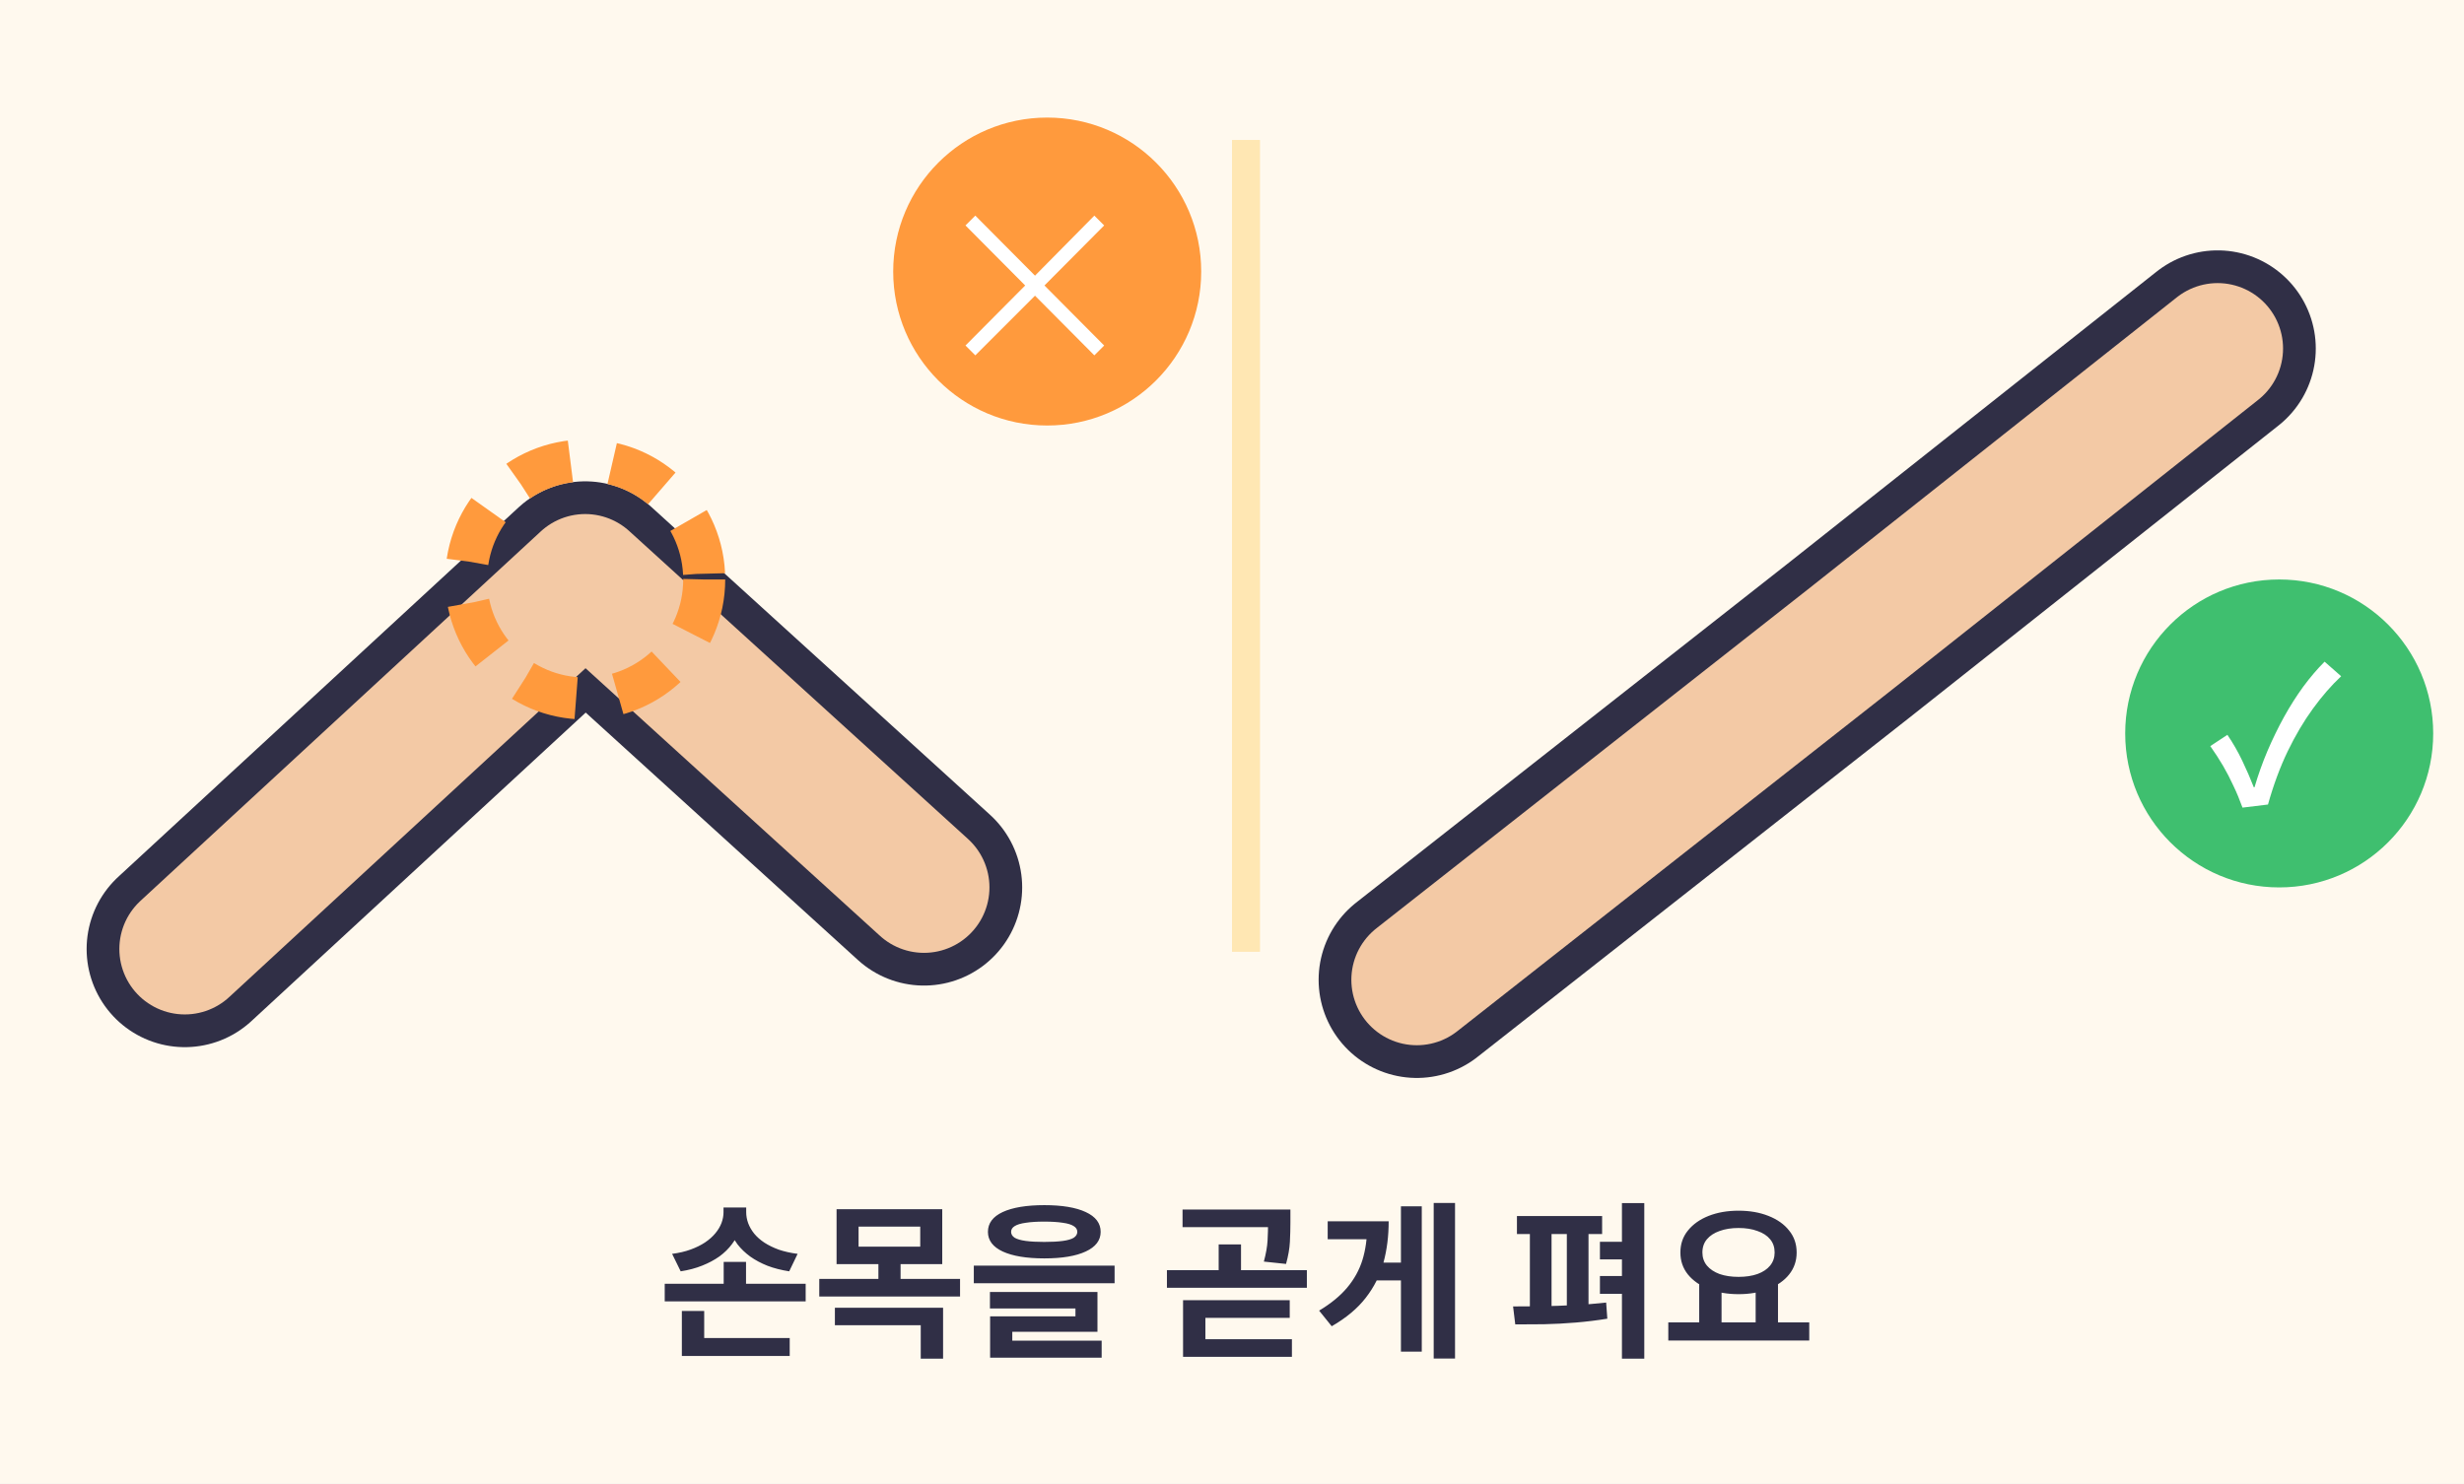
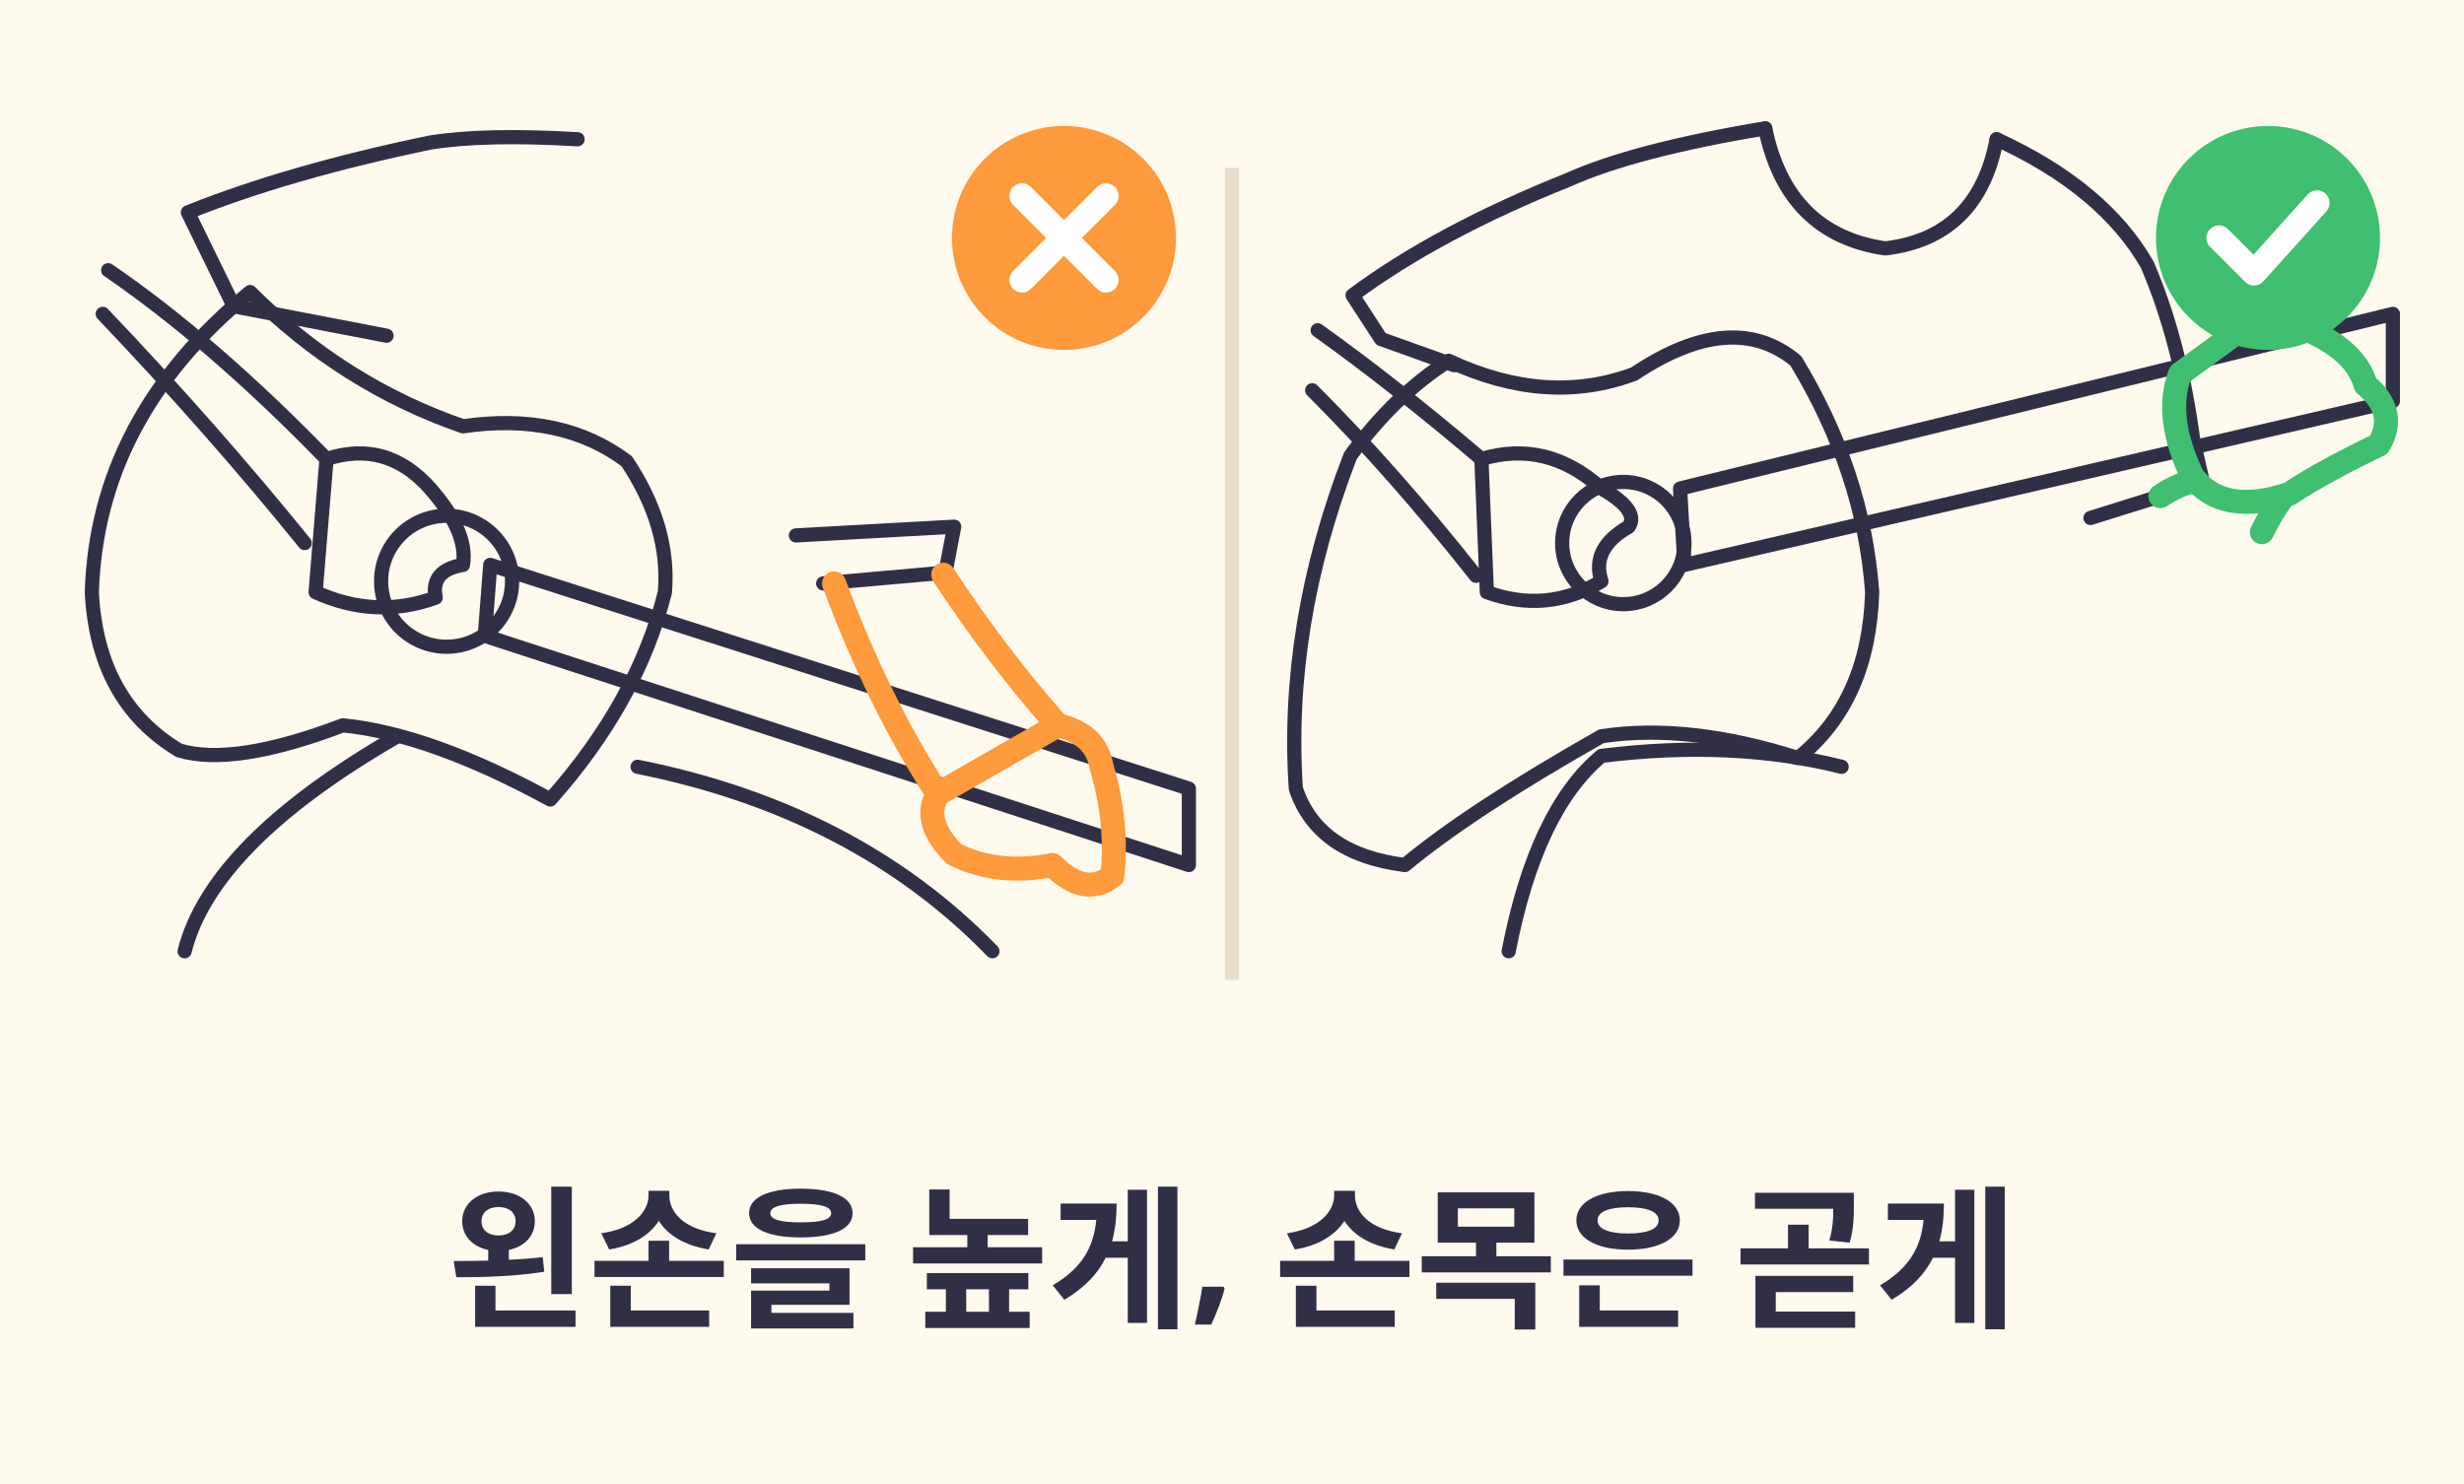
<svg xmlns="http://www.w3.org/2000/svg" width="176" height="106" viewBox="0 0 176 106" fill="none">
  <rect width="176" height="106" fill="#FFF9EE" />
-   <path d="M13.2 67.8L41.8 41.4L66 63.4" stroke="#302F46" stroke-width="14.025" stroke-linecap="round" stroke-linejoin="round" />
-   <path d="M13.2 67.8L41.8 41.4L66 63.4" stroke="#F3C9A5" stroke-width="9.35" stroke-linecap="round" stroke-linejoin="round" />
-   <path d="M101.2 70L132 45.8L158.4 24.9" stroke="#302F46" stroke-width="14.025" stroke-linecap="round" stroke-linejoin="round" />
-   <path d="M101.2 70L132 45.8L158.4 24.9" stroke="#F3C9A5" stroke-width="9.35" stroke-linecap="round" stroke-linejoin="round" />
-   <circle cx="41.8" cy="41.4" r="8.5" stroke="#FF9A3D" stroke-width="3" stroke-dasharray="4 3" />
-   <circle cx="74.8" cy="19.4" r="11" fill="#FF9A3D" />
-   <path d="M69.665 25.388L68.963 24.686L73.227 20.396L68.963 16.106L69.665 15.404L73.929 19.694L78.167 15.404L78.869 16.106L74.605 20.396L78.869 24.686L78.167 25.388L73.929 21.124L69.665 25.388Z" fill="white" />
-   <circle cx="162.8" cy="52.4" r="11" fill="#3FBF6F" />
-   <path d="M160.179 57.699C159.979 57.145 159.763 56.625 159.529 56.139C159.303 55.645 159.056 55.169 158.788 54.709C158.519 54.25 158.216 53.782 157.878 53.305L159.1 52.499C159.507 53.097 159.862 53.717 160.166 54.358C160.469 54.991 160.742 55.619 160.985 56.243H161.037C161.297 55.359 161.604 54.497 161.96 53.656C162.324 52.807 162.718 51.997 163.143 51.225C163.576 50.445 164.035 49.722 164.521 49.054C165.015 48.387 165.522 47.793 166.042 47.273L167.225 48.313C166.531 48.963 165.86 49.735 165.21 50.627C164.56 51.52 163.957 52.538 163.403 53.682C162.857 54.818 162.389 56.083 161.999 57.478L160.179 57.699Z" fill="white" />
-   <line x1="89" y1="10" x2="89" y2="68" stroke="#FFE7B3" stroke-width="2" />
-   <path d="M48.704 95.592H56.408V96.876H48.704V95.592ZM48.704 93.66H50.3V96.036H48.704V93.66ZM47.48 91.716H57.548V92.976H47.48V91.716ZM51.692 90.156H53.288V92.196H51.692V90.156ZM51.68 86.268H53.048V86.604C53.048 87.028 52.984 87.432 52.856 87.816C52.728 88.192 52.54 88.544 52.292 88.872C52.052 89.2 51.752 89.496 51.392 89.76C51.032 90.016 50.62 90.236 50.156 90.42C49.7 90.604 49.188 90.74 48.62 90.828L48.008 89.58C48.504 89.516 48.948 89.412 49.34 89.268C49.732 89.124 50.072 88.956 50.36 88.764C50.656 88.564 50.9 88.348 51.092 88.116C51.292 87.876 51.44 87.628 51.536 87.372C51.632 87.116 51.68 86.86 51.68 86.604V86.268ZM51.944 86.268H53.3V86.604C53.3 86.868 53.348 87.132 53.444 87.396C53.54 87.652 53.684 87.9 53.876 88.14C54.068 88.372 54.308 88.584 54.596 88.776C54.892 88.968 55.236 89.136 55.628 89.28C56.028 89.416 56.476 89.516 56.972 89.58L56.372 90.828C55.804 90.74 55.288 90.608 54.824 90.432C54.36 90.248 53.948 90.028 53.588 89.772C53.228 89.508 52.924 89.216 52.676 88.896C52.436 88.568 52.252 88.212 52.124 87.828C52.004 87.444 51.944 87.036 51.944 86.604V86.268ZM59.755 86.388H67.303V90.312H59.755V86.388ZM65.731 87.636H61.327V89.064H65.731V87.636ZM58.519 91.368H68.575V92.628H58.519V91.368ZM62.743 90.036H64.327V91.716H62.743V90.036ZM59.635 93.432H67.363V97.068H65.767V94.68H59.635V93.432ZM74.598 86.1C75.862 86.1 76.846 86.264 77.55 86.592C78.262 86.92 78.618 87.392 78.618 88.008C78.618 88.616 78.262 89.084 77.55 89.412C76.846 89.74 75.862 89.904 74.598 89.904C73.326 89.904 72.334 89.74 71.622 89.412C70.918 89.084 70.566 88.616 70.566 88.008C70.566 87.392 70.918 86.92 71.622 86.592C72.334 86.264 73.326 86.1 74.598 86.1ZM74.586 87.276C74.058 87.276 73.618 87.304 73.266 87.36C72.914 87.408 72.65 87.488 72.474 87.6C72.306 87.704 72.222 87.84 72.222 88.008C72.222 88.176 72.306 88.316 72.474 88.428C72.65 88.532 72.914 88.608 73.266 88.656C73.618 88.704 74.058 88.728 74.586 88.728C75.122 88.728 75.566 88.704 75.918 88.656C76.27 88.608 76.53 88.532 76.698 88.428C76.866 88.316 76.95 88.176 76.95 88.008C76.95 87.84 76.866 87.704 76.698 87.6C76.53 87.488 76.27 87.408 75.918 87.36C75.566 87.304 75.122 87.276 74.586 87.276ZM69.558 90.42H79.614V91.68H69.558V90.42ZM70.71 92.304H78.39V95.148H72.306V96.132H70.722V94.044H76.818V93.48H70.71V92.304ZM70.722 95.784H78.69V96.996H70.722V95.784ZM84.468 86.412H91.512V87.672H84.468V86.412ZM83.352 90.744H93.348V92.004H83.352V90.744ZM87.048 88.908H88.644V91.152H87.048V88.908ZM90.576 86.412H92.172V87.324C92.172 87.764 92.16 88.228 92.136 88.716C92.112 89.196 92.02 89.724 91.86 90.3L90.276 90.132C90.428 89.564 90.516 89.064 90.54 88.632C90.564 88.192 90.576 87.756 90.576 87.324V86.412ZM84.504 92.892H92.124V94.152H86.1V96.444H84.504V92.892ZM84.504 95.676H92.28V96.936H84.504V95.676ZM102.407 85.944H103.931V97.056H102.407V85.944ZM98.015 90.204H100.379V91.476H98.015V90.204ZM100.067 86.184H101.555V96.564H100.067V86.184ZM97.655 87.252H99.191C99.191 88.308 99.067 89.292 98.819 90.204C98.571 91.116 98.151 91.952 97.559 92.712C96.975 93.472 96.163 94.152 95.123 94.752L94.223 93.636C95.063 93.132 95.731 92.584 96.227 91.992C96.731 91.392 97.095 90.732 97.319 90.012C97.543 89.284 97.655 88.472 97.655 87.576V87.252ZM94.835 87.252H98.147V88.536H94.835V87.252ZM108.353 86.88H114.437V88.164H108.353V86.88ZM108.233 94.62L108.077 93.336C108.709 93.336 109.401 93.332 110.153 93.324C110.913 93.308 111.685 93.28 112.469 93.24C113.261 93.2 114.013 93.14 114.725 93.06L114.809 94.212C114.073 94.332 113.321 94.424 112.553 94.488C111.785 94.552 111.029 94.592 110.285 94.608C109.549 94.616 108.865 94.62 108.233 94.62ZM109.277 87.972H110.825V93.576H109.277V87.972ZM111.917 87.972H113.465V93.576H111.917V87.972ZM115.853 85.956H117.449V97.068H115.853V85.956ZM114.281 88.716H117.065V89.976H114.281V88.716ZM114.281 91.164H117.065V92.436H114.281V91.164ZM121.372 91.596H122.968V94.704H121.372V91.596ZM125.404 91.596H127V94.704H125.404V91.596ZM119.164 94.476H129.232V95.772H119.164V94.476ZM124.18 86.496C124.98 86.496 125.692 86.62 126.316 86.868C126.948 87.116 127.44 87.464 127.792 87.912C128.152 88.352 128.332 88.876 128.332 89.484C128.332 90.084 128.152 90.608 127.792 91.056C127.44 91.496 126.948 91.84 126.316 92.088C125.692 92.336 124.98 92.46 124.18 92.46C123.388 92.46 122.676 92.336 122.044 92.088C121.42 91.84 120.928 91.496 120.568 91.056C120.208 90.608 120.028 90.084 120.028 89.484C120.028 88.876 120.208 88.352 120.568 87.912C120.928 87.464 121.42 87.116 122.044 86.868C122.676 86.62 123.388 86.496 124.18 86.496ZM124.18 87.732C123.668 87.732 123.216 87.804 122.824 87.948C122.44 88.084 122.14 88.28 121.924 88.536C121.708 88.792 121.6 89.108 121.6 89.484C121.6 89.844 121.708 90.156 121.924 90.42C122.14 90.676 122.44 90.876 122.824 91.02C123.216 91.156 123.668 91.224 124.18 91.224C124.7 91.224 125.152 91.156 125.536 91.02C125.928 90.876 126.228 90.676 126.436 90.42C126.652 90.156 126.76 89.844 126.76 89.484C126.76 89.108 126.652 88.792 126.436 88.536C126.228 88.28 125.928 88.084 125.536 87.948C125.152 87.804 124.7 87.732 124.18 87.732Z" fill="#302F46" />
+   <g transform="translate(5 8) scale(0.07797)" fill="none" stroke-linecap="round" stroke-linejoin="round">
+     <path d="M465,25 Q380,20 330,28 Q200,55 108,92 L150,178 L290,205" stroke="#302F46" stroke-width="13" />
+     <path d="M35,145 Q130,210 235,318 M30,185 Q130,290 215,395" stroke="#302F46" stroke-width="13" />
+     <path d="M235,318 Q290,300 330,345 Q365,385 360,415 Q330,420 335,445 Q280,465 225,440 Z" stroke="#302F46" stroke-width="13" />
+     <path d="M165,165 Q250,250 360,288 Q450,275 510,320 Q550,380 545,440 Q520,540 440,630 Q330,570 250,562 Q150,600 100,585 Q25,540 20,440 Q25,280 165,165" stroke="#302F46" stroke-width="13" />
+     <path d="M345,430 m-60,0 a60,60 0 1,0 120,0 a60,60 0 1,0 -120,0" stroke="#302F46" stroke-width="13" />
+     <path d="M385,415 L1025,620 L1025,690 L380,480 Z" stroke="#302F46" stroke-width="13" />
+     <path d="M665,388 L810,380 L802,422 L690,432" stroke="#302F46" stroke-width="13" />
+     <path d="M700,432 Q740,540 795,625 M800,424 Q850,500 905,562" stroke="#FF9A3D" stroke-width="22" />
+     <path d="M905,562 Q940,570 945,600 Q960,650 955,700 Q930,720 900,690 Q850,700 810,680 Q780,650 795,625 Z" stroke="#FF9A3D" stroke-width="22" />
+     <path d="M105,769 Q130,670 300,572 M520,600 Q720,640 845,769" stroke="#302F46" stroke-width="13" />
+   </g>
+   <circle cx="76" cy="17" r="8" fill="#FF9A3D" />
+   <path d="M73 14l6 6M79 14l-6 6" stroke="#fff" stroke-width="1.8" stroke-linecap="round" />
+   <g transform="translate(91 8) scale(0.07797)" fill="none" stroke-linecap="round" stroke-linejoin="round">
+     <path d="M450,15 Q470,112 560,125 Q645,115 662,25" stroke="#302F46" stroke-width="13" />
+     <path d="M450,15 Q330,35 270,62 Q150,110 72,168 L98,208 L165,232" stroke="#302F46" stroke-width="13" />
+     <path d="M662,25 Q760,70 800,140 Q830,210 842,300" stroke="#302F46" stroke-width="13" />
+     <path d="M748,372 L812,352 M842,300 L850,335" stroke="#302F46" stroke-width="13" />
+     <path d="M40,200 Q110,250 190,318 M35,255 Q110,330 185,425" stroke="#302F46" stroke-width="13" />
+     <path d="M190,318 Q250,300 300,345 Q335,365 325,380 Q290,400 300,430 Q250,460 195,440 Z" stroke="#302F46" stroke-width="13" />
+     <path d="M160,228 Q250,270 330,240 Q420,180 478,228 Q540,330 548,440 Q545,540 480,592 Q380,560 300,572 Q180,640 120,690 Q40,680 20,620 Q10,470 70,315 Q110,260 160,228" stroke="#302F46" stroke-width="13" />
+     <path d="M320,395 m-56,0 a56,56 0 1,0 112,0 a56,56 0 1,0 -112,0" stroke="#302F46" stroke-width="13" />
+     <path d="M372,345 L1025,185 L1025,265 L376,415 Z" stroke="#302F46" stroke-width="13" />
+     <path d="M878,205 Q905,170 935,195 Q990,215 1000,250 Q1030,275 1012,305 Q960,330 930,350 Q870,370 842,335 Q815,280 830,240 Z" stroke="#3FBF6F" stroke-width="22" />
+     <path d="M812,352 Q830,340 845,338 M905,385 Q915,365 925,352" stroke="#3FBF6F" stroke-width="22" />
+     <path d="M215,769 Q240,640 300,590 Q420,575 520,600" stroke="#302F46" stroke-width="13" />
+   </g>
+   <circle cx="162" cy="17" r="8" fill="#3FBF6F" />
+   <path d="M158.5 17l2.5 2.5 4.5-5" stroke="#fff" stroke-width="1.8" fill="none" stroke-linecap="round" stroke-linejoin="round" />
+   <path d="M88 12V70" stroke="#E7DCC8" stroke-width="1" />
+   <text x="88" y="94" text-anchor="middle" font-family="Pretendard, 'Noto Sans KR', sans-serif" font-size="11" font-weight="800" fill="#302F46">왼손을 높게, 손목은 곧게</text>
</svg>
